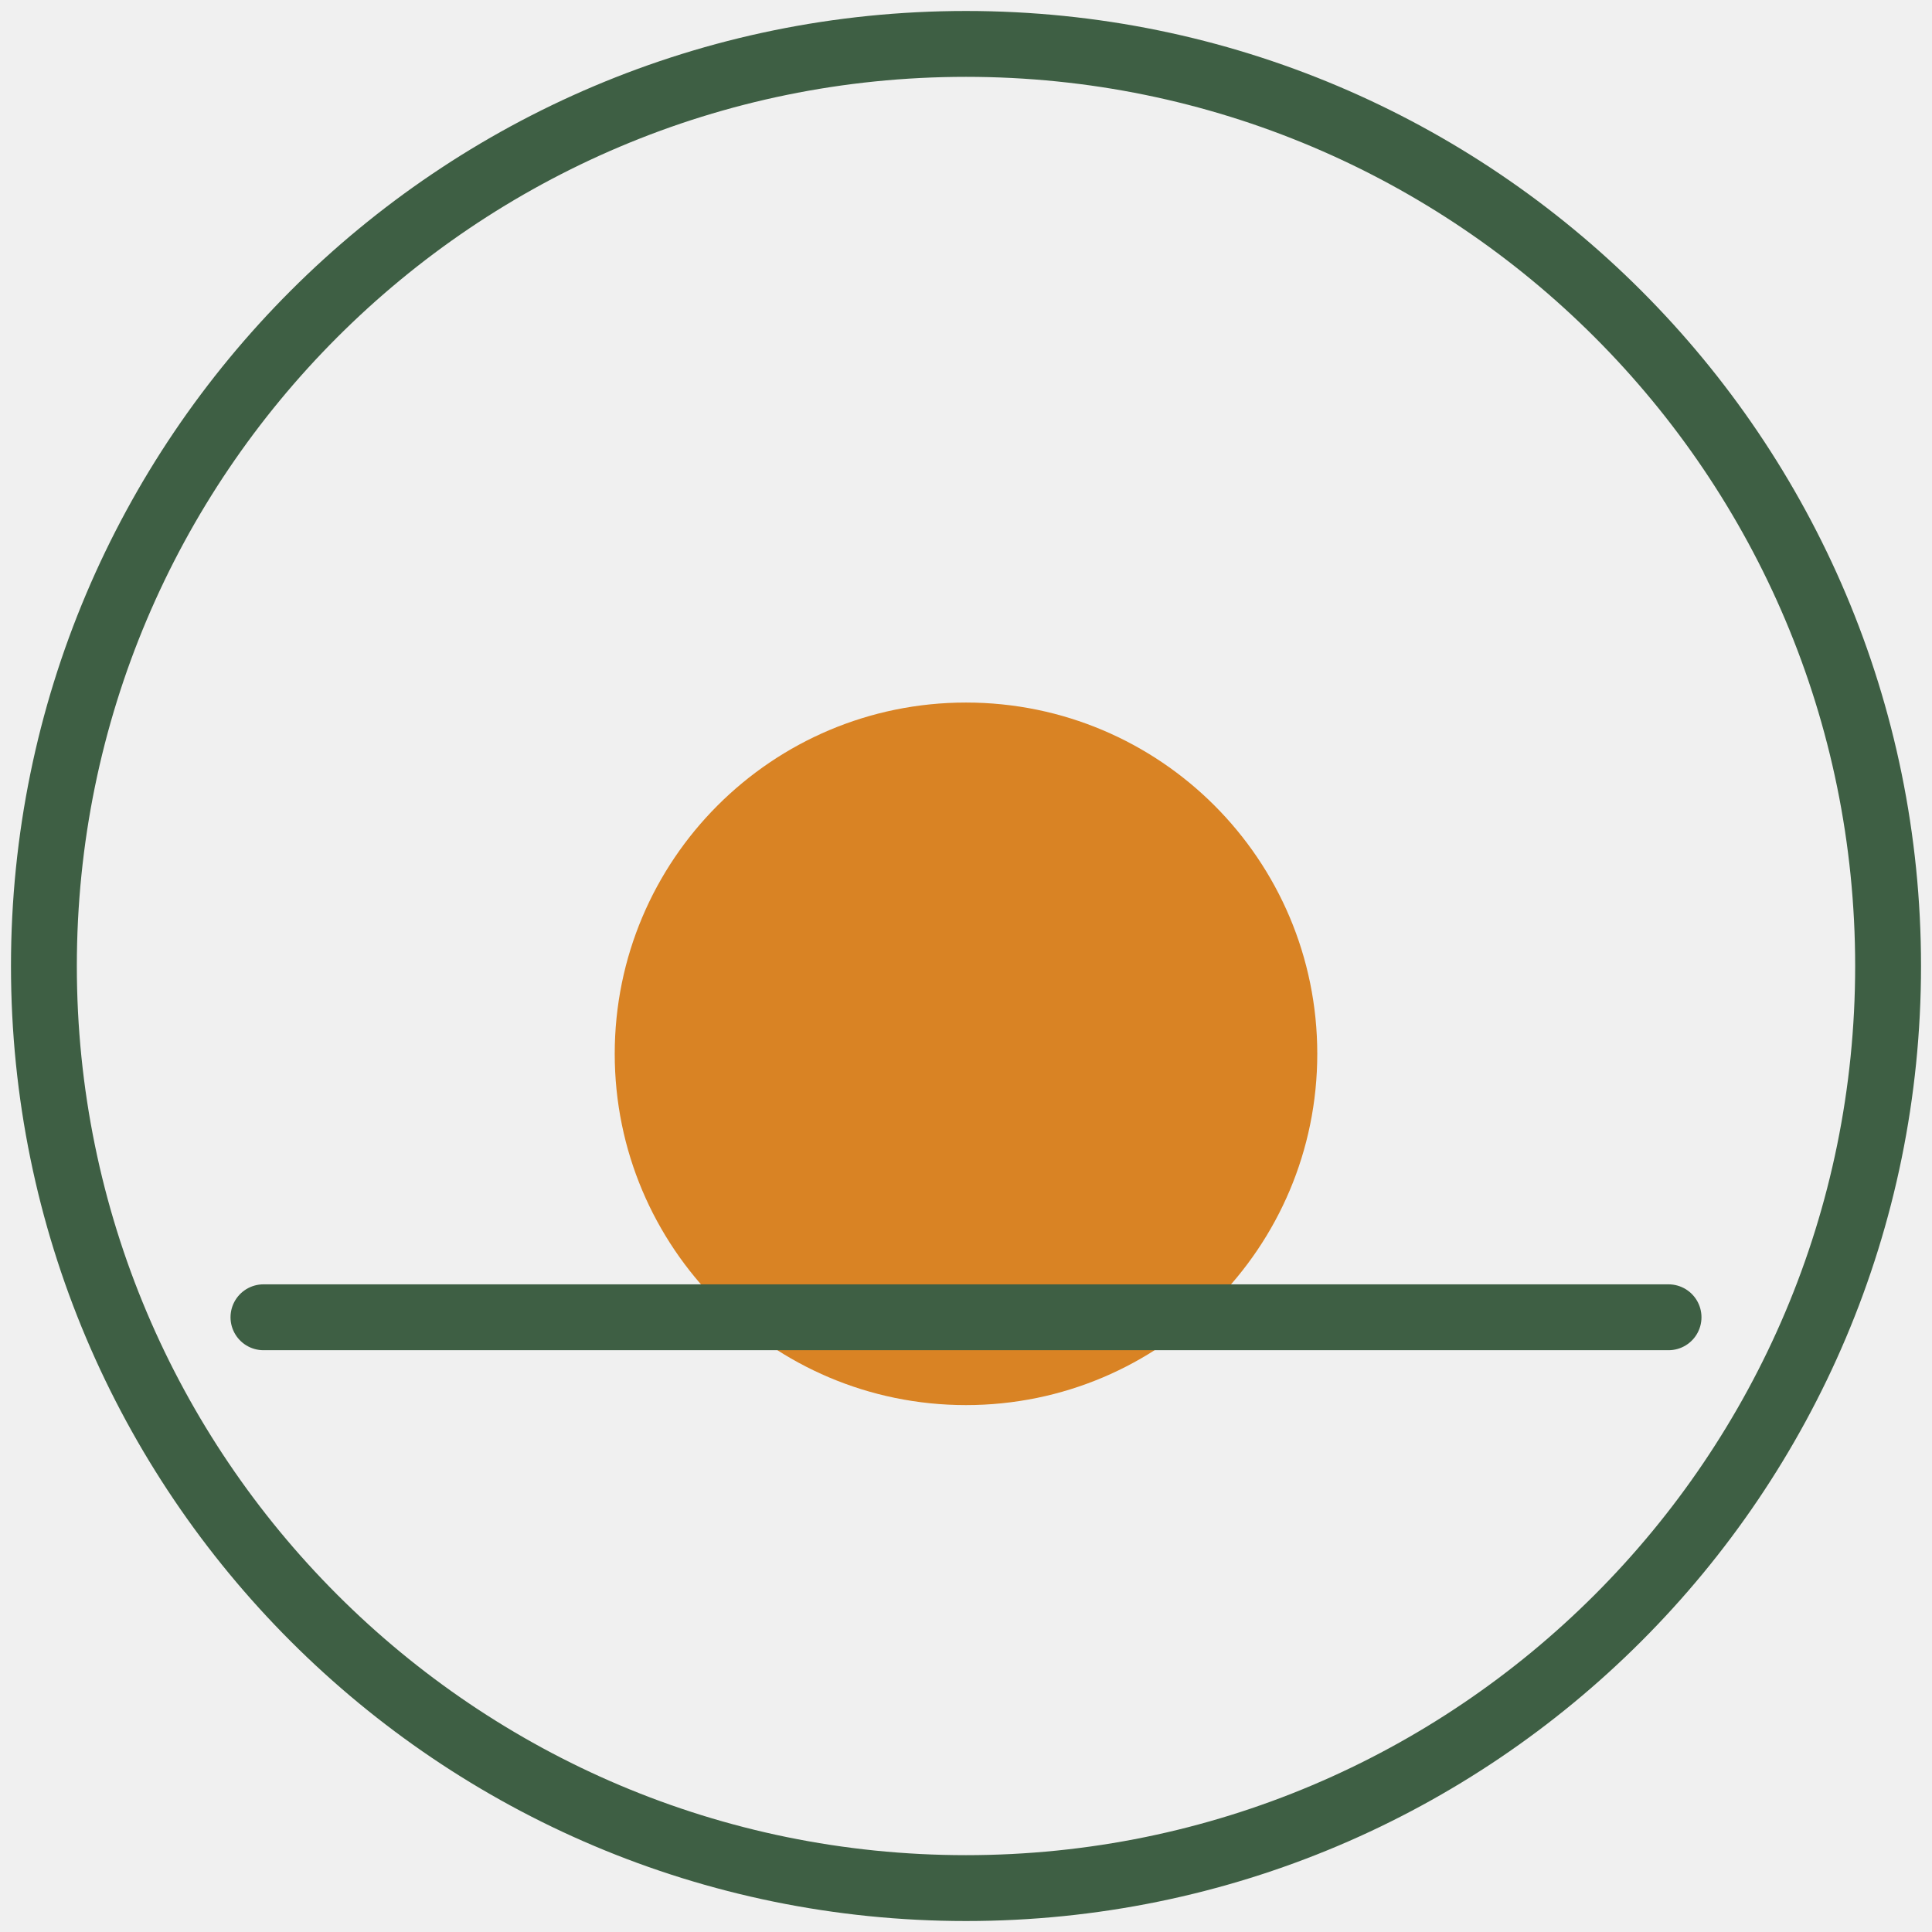
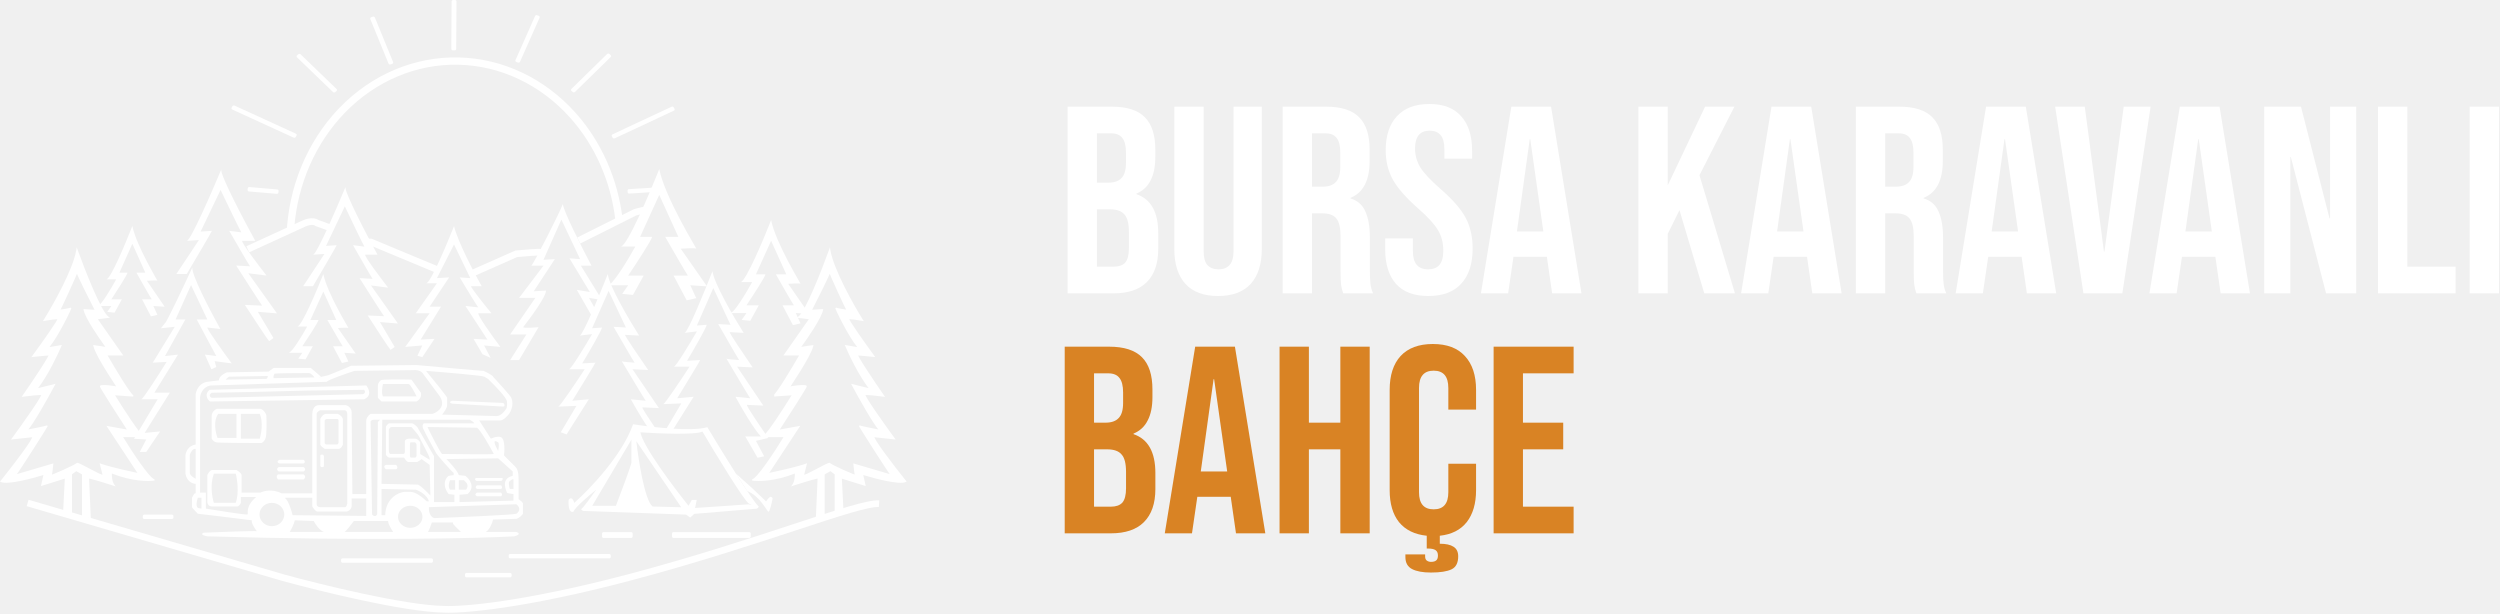
- <svg xmlns="http://www.w3.org/2000/svg" viewBox="0 0 44 44" width="44" height="44" fill="none" role="img" aria-label="Bursa Karavanlı Bahçe">
-   <circle cx="22" cy="22" r="21" stroke="#3E5F44" stroke-width="1.5" />
-   <circle cx="22" cy="24" r="8" fill="#D98324" />
-   <path d="M6 30h32" stroke="#3E5F44" stroke-width="1.5" stroke-linecap="round" />
+ <svg xmlns="http://www.w3.org/2000/svg" width="375" height="92" viewBox="0 0 375 92" fill="none">
+   <path d="M160.136 16H166.776C169.043 16 170.696 16.533 171.736 17.6C172.776 18.64 173.296 20.253 173.296 22.44V23.56C173.296 25 173.056 26.173 172.576 27.08C172.123 27.987 171.416 28.64 170.456 29.04V29.12C172.643 29.867 173.736 31.813 173.736 34.96V37.36C173.736 39.52 173.163 41.173 172.016 42.32C170.896 43.44 169.243 44 167.056 44H160.136V16ZM166.256 27.4C167.136 27.4 167.789 27.173 168.216 26.72C168.669 26.267 168.896 25.507 168.896 24.44V22.88C168.896 21.867 168.709 21.133 168.336 20.68C167.989 20.227 167.429 20 166.656 20H164.536V27.4H166.256ZM167.056 40C167.829 40 168.403 39.8 168.776 39.4C169.149 38.973 169.336 38.253 169.336 37.24V34.8C169.336 33.52 169.109 32.64 168.656 32.16C168.229 31.653 167.509 31.4 166.496 31.4H164.536V40H167.056Z" fill="white" />
+   <path d="M182.708 44.4C180.575 44.4 178.948 43.8 177.828 42.6C176.708 41.373 176.148 39.627 176.148 37.36V16H180.548V37.68C180.548 38.64 180.735 39.333 181.108 39.76C181.508 40.187 182.068 40.4 182.788 40.4C183.508 40.4 184.055 40.187 184.428 39.76C184.828 39.333 185.028 38.64 185.028 37.68V16H189.268V37.36C189.268 39.627 188.708 41.373 187.588 42.6C186.468 43.8 184.841 44.4 182.708 44.4Z" fill="white" />
+   <path d="M192.402 16H198.922C201.188 16 202.842 16.533 203.882 17.6C204.922 18.64 205.442 20.253 205.442 22.44V24.16C205.442 27.067 204.482 28.907 202.562 29.68V29.76C203.628 30.08 204.375 30.733 204.802 31.72C205.255 32.707 205.482 34.027 205.482 35.68V40.6C205.482 41.4 205.508 42.053 205.562 42.56C205.615 43.04 205.748 43.52 205.962 44H201.482C201.322 43.547 201.215 43.12 201.162 42.72C201.108 42.32 201.082 41.6 201.082 40.56V35.44C201.082 34.16 200.868 33.267 200.442 32.76C200.042 32.253 199.335 32 198.322 32H196.802V44H192.402V16ZM198.402 28C199.282 28 199.935 27.773 200.362 27.32C200.815 26.867 201.042 26.107 201.042 25.04V22.88C201.042 21.867 200.855 21.133 200.482 20.68C200.135 20.227 199.575 20 198.802 20H196.802V28H198.402Z" fill="white" />
+   <path d="M214.255 44.4C212.121 44.4 210.508 43.8 209.415 42.6C208.321 41.373 207.775 39.627 207.775 37.36V35.76H211.935V37.68C211.935 39.493 212.695 40.4 214.215 40.4C214.961 40.4 215.521 40.187 215.895 39.76C216.295 39.307 216.495 38.587 216.495 37.6C216.495 36.427 216.228 35.4 215.695 34.52C215.161 33.613 214.175 32.533 212.735 31.28C210.921 29.68 209.655 28.24 208.935 26.96C208.215 25.653 207.855 24.187 207.855 22.56C207.855 20.347 208.415 18.64 209.535 17.44C210.655 16.213 212.281 15.6 214.415 15.6C216.521 15.6 218.108 16.213 219.175 17.44C220.268 18.64 220.815 20.373 220.815 22.64V23.8H216.655V22.36C216.655 21.4 216.468 20.707 216.095 20.28C215.721 19.827 215.175 19.6 214.455 19.6C212.988 19.6 212.255 20.493 212.255 22.28C212.255 23.293 212.521 24.24 213.055 25.12C213.615 26 214.615 27.067 216.055 28.32C217.895 29.92 219.161 31.373 219.855 32.68C220.548 33.987 220.895 35.52 220.895 37.28C220.895 39.573 220.321 41.333 219.175 42.56C218.055 43.787 216.415 44.4 214.255 44.4Z" fill="white" />
+   <path d="M226.7 16H232.66L237.22 44H232.82L232.02 38.44V38.52H227.02L226.22 44H222.14L226.7 16ZM231.5 34.72L229.54 20.88H229.46L227.54 34.72H231.5Z" fill="white" />
+   <path d="M245.761 16H250.161V27.8L255.761 16H260.161L254.921 26.28L260.241 44H255.641L251.921 31.52L250.161 35.08V44H245.761V16Z" fill="white" />
+   <path d="M265.724 16H271.684L276.244 44H271.844L271.044 38.44V38.52H266.044L265.244 44H261.164L265.724 16ZM270.524 34.72L268.564 20.88H268.484L266.564 34.72H270.524Z" fill="white" />
+   <path d="M278.378 16H284.898C287.165 16 288.818 16.533 289.858 17.6C290.898 18.64 291.418 20.253 291.418 22.44V24.16C291.418 27.067 290.458 28.907 288.538 29.68V29.76C289.605 30.08 290.352 30.733 290.778 31.72C291.232 32.707 291.458 34.027 291.458 35.68V40.6C291.458 41.4 291.485 42.053 291.538 42.56C291.592 43.04 291.725 43.52 291.938 44H287.458C287.298 43.547 287.192 43.12 287.138 42.72C287.085 42.32 287.058 41.6 287.058 40.56V35.44C287.058 34.16 286.845 33.267 286.418 32.76C286.018 32.253 285.312 32 284.298 32H282.778V44H278.378V16ZM284.378 28C285.258 28 285.912 27.773 286.338 27.32C286.792 26.867 287.018 26.107 287.018 25.04V22.88C287.018 21.867 286.832 21.133 286.458 20.68C286.112 20.227 285.552 20 284.778 20H282.778V28H284.378Z" fill="white" />
+   <path d="M297.911 16H303.871L308.431 44H304.031L303.231 38.44V38.52H298.231L297.431 44H293.351L297.911 16ZM302.711 34.72L300.751 20.88H300.671L298.751 34.72H302.711Z" fill="white" />
+   <path d="M308.273 16H312.713L315.593 37.72H315.673L318.553 16H322.593L318.353 44H312.513L308.273 16Z" fill="white" />
+   <path d="M326.974 16H332.934L337.494 44H333.094L332.294 38.44V38.52H327.294L326.494 44H322.414L326.974 16ZM331.774 34.72L329.814 20.88H329.734L327.814 34.72H331.774Z" fill="white" />
+   <path d="M339.628 16H345.148L349.428 32.76H349.508V16H353.428V44H348.908L343.628 23.56H343.548V44H339.628V16Z" fill="white" />
+   <path d="M356.699 16H361.099V40H368.339V44H356.699V16Z" fill="white" />
+   <path d="M370.449 16H374.849V44H370.449V16Z" fill="white" />
+   <path d="M159.706 52H166.346C168.613 52 170.266 52.533 171.306 53.6C172.346 54.64 172.866 56.253 172.866 58.44V59.56C172.866 61 172.626 62.173 172.146 63.08C171.693 63.987 170.986 64.64 170.026 65.04V65.12C172.213 65.867 173.306 67.813 173.306 70.96V73.36C173.306 75.52 172.733 77.173 171.586 78.32C170.466 79.44 168.813 80 166.626 80H159.706V52ZM165.826 63.4C166.706 63.4 167.36 63.173 167.786 62.72C168.24 62.267 168.466 61.507 168.466 60.44V58.88C168.466 57.867 168.28 57.133 167.906 56.68C167.56 56.227 167 56 166.226 56H164.106V63.4H165.826ZM166.626 76C167.4 76 167.973 75.8 168.346 75.4C168.72 74.973 168.906 74.253 168.906 73.24V70.8C168.906 69.52 168.68 68.64 168.226 68.16C167.8 67.653 167.08 67.4 166.066 67.4H164.106V76H166.626Z" fill="#D98324" />
+   <path d="M179.278 52H185.238L189.798 80H185.398L184.598 74.44V74.52H179.598L178.798 80H174.718L179.278 52ZM184.078 70.72L182.118 56.88H182.038L180.118 70.72H184.078Z" fill="#D98324" />
+   <path d="M191.933 52H196.333V63.4H201.053V52H205.453V80H201.053V67.4H196.333V80H191.933V52Z" fill="#D98324" />
+   <path d="M217.25 61.44V58.2C217.25 56.467 216.517 55.6 215.05 55.6C213.583 55.6 212.85 56.467 212.85 58.2V73.84C212.85 75.547 213.583 76.4 215.05 76.4C216.517 76.4 217.25 75.547 217.25 73.84V69.56H221.41V73.52C221.41 75.52 220.943 77.12 220.01 78.32C219.077 79.493 217.73 80.173 215.97 80.36V81.56C216.877 81.56 217.557 81.707 218.01 82C218.49 82.293 218.73 82.773 218.73 83.44C218.73 84.427 218.397 85.08 217.73 85.4C217.063 85.72 216.037 85.88 214.65 85.88C213.423 85.88 212.477 85.707 211.81 85.36C211.143 85.013 210.81 84.413 210.81 83.56V83.16H213.77V83.48C213.77 83.747 213.85 83.947 214.01 84.08C214.197 84.213 214.41 84.28 214.65 84.28C215.023 84.28 215.29 84.2 215.45 84.04C215.61 83.907 215.69 83.667 215.69 83.32C215.69 82.947 215.57 82.68 215.33 82.52C215.09 82.36 214.717 82.28 214.21 82.28H214.01V80.36C212.197 80.173 210.81 79.493 209.85 78.32C208.917 77.147 208.45 75.547 208.45 73.52V58.48C208.45 56.293 208.997 54.6 210.09 53.4C211.21 52.2 212.823 51.6 214.93 51.6C217.037 51.6 218.637 52.2 219.73 53.4C220.85 54.6 221.41 56.293 221.41 58.48V61.44H217.25Z" fill="#D98324" />
+   <path d="M224.042 52H236.042V56H228.442V63.4H234.482V67.4H228.442V76H236.042V80H224.042V52Z" fill="#D98324" />
+   <path d="M71.062 40.892L77.441 38.069C78.586 37.961 80.925 37.766 81.121 37.852M86.807 36.081L95.271 31.841C95.803 31.692 96.866 31.417 96.866 31.506M49.412 34.134L47.575 33.46C46.987 33.011 45.942 33.348 45.493 33.572L37.166 37.393M65.594 40.455L55.618 36.3H54.879M4.145 75.444L42.397 86.629C48.019 88.179 60.728 91.302 66.595 91.391C69.283 91.538 78.596 90.793 94.336 86.629C114.012 81.424 128.677 75.333 131.855 75.555" stroke="white" />
+   <path d="M59.2 52.043L56.994 48.309L59.69 48.528L55.646 42.817L58.22 43.147C56.994 41.572 54.593 38.38 54.789 38.204H56.627C54.929 35.091 51.683 28.866 51.821 28.055C50.407 31.455 47.538 38.051 46.975 38.203L48.662 38.094L45.476 42.927H46.946C48.131 40.913 50.5 36.864 50.5 36.776L48.907 36.886L51.725 30.956C52.665 32.932 54.568 36.908 54.666 36.996L52.951 36.776C53.89 38.424 55.793 41.741 55.892 41.829L53.931 41.719C55.115 43.586 57.509 47.342 57.607 47.43L55.156 47.32C56.218 48.968 58.391 52.307 58.587 52.482L59.2 52.043Z" fill="white" />
+   <path d="M41.019 50.707L38.678 46.773L41.54 47.005L37.247 40.987L39.979 41.334C38.678 39.676 36.128 36.312 36.337 36.127H38.288C36.486 32.847 33.04 26.288 33.186 25.434C31.685 29.016 28.64 35.966 28.042 36.125L29.833 36.012L26.451 41.103H28.012C29.269 38.982 31.784 34.716 31.784 34.623L30.093 34.739L33.084 28.49C34.082 30.573 36.102 34.762 36.206 34.855L34.385 34.623C35.383 36.359 37.403 39.853 37.507 39.946L35.426 39.83C36.683 41.797 39.224 45.755 39.328 45.847L36.727 45.732C37.854 47.467 40.161 50.985 40.369 51.17L41.019 50.707Z" fill="white" />
+   <path d="M63.345 53.574L65.175 50.829L63.101 50.939L66.151 45.999H64.443L67.371 41.608L65.541 41.717L68.103 36.667L70.543 41.717L68.957 41.608C69.848 43.102 71.651 46.085 71.761 46.109L69.811 45.889L73.105 50.939L71.031 50.829L72.373 53.135L73.593 53.684L72.617 51.817L75.056 52.037C73.877 50.463 71.568 47.251 71.763 46.987H73.715C72.657 45.706 70.567 43.101 70.665 42.925H72.251C71.112 40.912 68.689 36.294 68.103 33.923C67.005 36.704 64.638 42.31 63.955 42.486H65.541L62.369 46.987H64.443L60.783 52.037L63.345 51.817L62.613 53.354L63.345 53.574Z" fill="white" />
+   <path d="M89.329 46.438L88.354 44.681L90.305 45.011L87.134 39.851H88.72C87.269 37.106 84.574 31.778 84.423 30.62C83.882 32.051 79.909 39.851 79.692 39.851H81.522L77.862 44.681H80.302L76.52 50.171H78.96L76.52 54.013H77.862L80.79 49.073C80.058 49.146 78.57 49.248 78.472 49.073C79.651 47.572 81.986 44.374 81.888 43.584L80.058 43.694L83.23 38.863L81.522 38.973L84.206 32.935L87.012 38.863L85.426 38.753L88.476 43.803L86.524 43.474L88.72 47.316L89.329 46.438Z" fill="white" />
+   <path d="M100.72 64.808L104.041 59.518L101.581 59.738C102.729 57.865 105.025 54.096 105.025 54.008L103.057 54.118C104 52.539 105.911 49.247 106.01 48.718L104.533 48.828L106.994 43.208L109.577 48.718L107.732 48.608C108.719 50.334 110.731 53.832 110.874 54.008C110.278 53.971 109.06 53.876 108.962 53.788C110.069 55.661 112.332 59.474 112.529 59.738L110.315 59.518C111.135 61.024 113.046 64.323 114.128 65.469H111.791L113.636 68.665L114.62 68.444L113.39 66.13L115.235 65.689C114.128 64.11 111.939 60.907 112.037 60.73L114.497 60.84L110.561 55L112.898 55.11C111.709 53.383 109.355 49.908 109.454 49.82L111.545 49.931C110.069 47.58 107.067 42.437 106.871 40.673C105.681 43.722 103.18 49.842 102.688 49.931L104.533 49.71C103.508 51.473 101.384 55 101.089 55H103.426C102.237 56.836 99.785 60.532 99.49 60.62L102.196 60.51L99.859 64.477L100.72 64.808Z" fill="white" />
+   <path d="M84.116 64.836L84.982 65.166L88.321 59.894L85.848 60.113C87.002 58.246 89.311 54.489 89.311 54.401L87.332 54.511C88.28 52.937 90.201 49.656 90.3 49.129L88.816 49.239L91.29 43.637L93.887 49.129L92.032 49.019C93.025 50.74 95.047 54.226 95.191 54.401C94.591 54.365 93.367 54.27 93.268 54.182C94.382 56.049 96.657 59.85 96.855 60.113L94.629 59.894C95.201 60.935 96.302 62.839 97.286 64.287L98.202 64.067C97.235 62.653 96.295 61.218 96.36 61.102L98.834 61.212L94.876 55.39L97.226 55.5C96.031 53.779 93.664 50.316 93.763 50.228L95.866 50.337C94.382 47.994 91.364 42.868 91.166 41.111C89.97 44.15 87.456 50.25 86.961 50.337L88.816 50.118C87.785 51.875 85.65 55.39 85.353 55.39H87.703C86.507 57.221 84.042 60.904 83.745 60.992L86.466 60.882L84.116 64.836Z" fill="white" />
+   <path d="M52.258 54.232L51.652 52.92L53.348 53.029L50.682 49.202C51.167 49.166 52.161 49.115 52.258 49.202C52.379 49.311 49.106 44.063 48.501 41.111C47.49 43.662 45.301 48.809 44.622 48.983H46.077C45.349 50.295 43.774 52.92 43.289 52.92H45.349L44.743 53.794L45.834 53.904L46.925 51.936H45.349C46.157 50.733 47.773 48.262 47.773 47.999H46.561L48.501 43.735L50.44 47.999H49.106C49.793 49.202 51.215 51.673 51.409 51.936H49.955L51.288 54.45L52.258 54.232Z" fill="white" />
+   <path d="M23.61 47.23L23.004 45.897L24.701 46.008L22.035 42.118C22.52 42.081 23.513 42.029 23.61 42.118C23.732 42.229 20.459 36.895 19.853 33.894C18.843 36.487 16.654 41.718 15.975 41.896H17.429C16.702 43.23 15.127 45.897 14.642 45.897H16.702L16.096 46.786L17.187 46.897L18.278 44.897H16.702C17.51 43.674 19.126 41.163 19.126 40.896H17.914L19.853 36.562L21.792 40.896H20.459C21.146 42.118 22.568 44.63 22.762 44.897H21.308L22.641 47.453L23.61 47.23Z" fill="white" />
+   <path d="M21.94 67.79L24.016 64.716L21.696 64.936L25.481 58.898H23.161L26.702 53.19L24.748 53.41L27.801 47.921H26.336L28.656 42.762L31.098 47.921H29.51L32.441 53.41L30.731 53.19L31.708 55.386L32.441 55.056L32.196 54.178L34.761 54.508C33.539 52.861 31.098 49.48 31.098 49.129L33.051 49.348C31.519 46.593 28.622 41.037 28.861 40.1C27.546 42.944 24.942 48.47 24.748 48.47L24.138 49.238L26.214 49.019L22.917 54.398L24.993 54.288C23.853 56.117 21.501 59.798 21.208 59.886H23.65L20.109 65.814L21.94 65.924L20.963 67.79H21.94Z" fill="white" />
+   <path d="M120.078 48.507L119.366 46.958L121.358 47.087L118.228 42.57C118.797 42.527 119.964 42.467 120.078 42.57C120.22 42.699 116.379 36.504 115.667 33.02C114.482 36.031 111.911 42.105 111.114 42.312H112.822C111.968 43.861 110.119 46.958 109.549 46.958H111.968L111.257 47.99L112.537 48.12L113.818 45.796H111.968C112.917 44.377 114.814 41.46 114.814 41.15H113.391L115.667 36.117L117.944 41.15H116.379C117.185 42.57 118.854 45.487 119.082 45.796H117.375L118.94 48.765L120.078 48.507Z" fill="white" />
+   <path d="M104.438 44.724L103.542 42.789L106.051 42.95L102.109 37.304C102.826 37.25 104.295 37.175 104.438 37.304C104.617 37.465 99.78 29.722 98.884 25.366C97.391 29.13 94.154 36.723 93.151 36.981H95.301C94.226 38.917 91.897 42.789 91.18 42.789H94.226L93.33 44.079L94.943 44.241L96.555 41.337H94.226C95.42 39.562 97.809 35.916 97.809 35.529H96.017L98.884 29.238L101.751 35.529H99.78C100.795 37.304 102.897 40.95 103.184 41.337H101.034L103.005 45.047L104.438 44.724Z" fill="white" />
+   <path d="M45.531 71.157C45.713 71.266 45.968 71.572 45.531 71.922H41.704C41.558 71.776 41.354 71.419 41.704 71.157H45.531Z" fill="white" />
+   <path d="M45.531 70.063C45.713 70.173 45.968 70.457 45.531 70.719H41.813C41.631 70.61 41.376 70.326 41.813 70.063H45.531Z" fill="white" />
+   <path d="M45.531 68.97C45.677 69.079 45.881 69.342 45.531 69.517H41.923C41.704 69.444 41.398 69.232 41.923 68.97H45.531Z" fill="white" />
+   <path fill-rule="evenodd" clip-rule="evenodd" d="M39.08 61.316C39.605 61.491 39.882 62.045 39.955 62.3C39.991 63.211 40.02 65.165 39.845 65.69C39.67 66.215 39.335 66.419 39.189 66.455C37.075 66.455 32.76 66.433 32.41 66.346C32.06 66.258 31.827 65.945 31.754 65.799V62.3C31.754 62.191 31.863 61.644 32.519 61.316H39.08ZM36.128 65.799H38.971C39.189 65.07 39.495 63.306 38.971 62.081H36.128V65.799ZM32.738 62.081C31.951 63.131 32.337 64.924 32.629 65.69H35.472V62.081H32.738Z" fill="white" />
+   <path fill-rule="evenodd" clip-rule="evenodd" d="M54.934 57.817C55.335 58.291 55.831 59.37 54.606 59.895C46.952 60.004 31.623 60.223 31.535 60.223C31.426 60.222 30.442 59.348 31.426 58.473L54.934 57.817ZM46.078 58.583L37.658 58.801L31.754 58.911C31.229 59.282 31.535 59.576 31.754 59.676C39.225 59.494 54.209 59.129 54.388 59.129C54.606 59.129 54.934 58.801 54.606 58.473L46.078 58.583Z" fill="white" />
+   <path fill-rule="evenodd" clip-rule="evenodd" d="M57.121 57.052C57.121 56.877 60.183 56.906 61.713 56.942L63.135 58.911C63.31 59.61 62.77 60.077 62.479 60.223H57.23L56.684 59.676V57.817C56.684 57.467 56.975 57.161 57.121 57.052ZM57.449 57.599C57.34 58.036 57.187 59.02 57.449 59.457H62.479C62.187 58.838 61.538 57.599 61.276 57.599H57.449Z" fill="white" />
+   <path d="M48.593 68.423V69.735C48.593 69.845 48.571 70.063 48.483 70.063H48.155C48.119 70.027 48.046 69.932 48.046 69.845V68.423C48.046 68.35 48.068 68.205 48.155 68.204H48.483L48.593 68.423Z" fill="white" />
+   <path fill-rule="evenodd" clip-rule="evenodd" d="M50.67 62.081C50.925 62.191 51.435 62.519 51.435 62.956V66.674C51.362 66.892 51.129 67.33 50.779 67.33H48.702C48.483 67.184 48.046 66.849 48.046 66.674V62.847C48.155 62.592 48.483 62.081 48.92 62.081H50.67ZM49.03 62.847C48.855 62.847 48.738 62.993 48.702 63.066V66.455C48.702 66.543 48.848 66.637 48.92 66.674H50.561C50.648 66.674 50.743 66.528 50.779 66.455V63.066C50.779 62.891 50.633 62.847 50.561 62.847H49.03Z" fill="white" />
+   <path d="M59.417 69.735C59.563 69.881 59.767 70.216 59.417 70.391H57.886C57.704 70.246 57.449 69.91 57.886 69.735H59.417Z" fill="white" />
+   <path d="M75.162 73.89C75.272 74 75.425 74.262 75.162 74.437H71.554C71.372 74.364 71.117 74.153 71.554 73.89H75.162Z" fill="white" />
+   <path d="M75.162 72.797C75.272 72.906 75.425 73.169 75.162 73.344H71.554C71.408 73.271 71.204 73.059 71.554 72.797H75.162Z" fill="white" />
+   <path d="M75.381 71.703C75.417 71.813 75.425 72.053 75.162 72.141H71.445C71.299 72.031 71.095 71.791 71.445 71.703H75.381Z" fill="white" />
+   <path d="M75.49 60.441C75.636 60.587 75.84 60.901 75.49 60.988L67.836 60.551C67.581 60.478 67.224 60.288 67.836 60.113L75.49 60.441Z" fill="white" />
+   <path fill-rule="evenodd" clip-rule="evenodd" d="M62.479 54.756C65.65 55.047 72.1 55.63 72.538 55.63C73.012 55.849 73.959 56.33 73.96 56.505C74.871 57.489 76.693 59.501 76.693 59.676C76.875 60.04 77.065 61.032 76.365 62.081C76.11 62.41 75.49 63.066 75.053 63.066H71.882L73.632 65.799C74.105 65.58 75.118 65.274 75.381 65.799C75.527 65.981 75.775 66.739 75.6 68.314L77.349 70.063C77.495 70.173 77.786 70.676 77.786 71.813V74.874C78.005 75.02 78.442 75.355 78.442 75.53V77.061C78.333 77.243 77.983 77.651 77.458 77.826L73.96 77.936C73.85 78.41 73.478 79.445 72.866 79.795H77.458C77.786 79.904 78.18 80.188 77.13 80.451C71.846 80.742 55.24 81.15 31.098 80.451C30.661 80.378 29.939 80.166 30.551 79.904C33.139 79.795 38.357 79.598 38.533 79.685C38.242 79.321 37.68 78.483 37.768 78.045C35.144 77.717 29.852 77.061 29.677 77.061C29.385 76.769 28.802 76.165 28.802 76.077V74.656C28.911 74.437 29.152 74 29.239 74H29.349V72.578C29.02 72.578 28.277 72.359 27.927 71.485L27.818 71.047V68.314C27.854 67.84 28.212 66.849 29.349 66.674V59.129C29.421 58.583 29.873 57.445 31.098 57.27L32.847 57.052C32.811 56.833 33.001 56.286 34.05 55.849L40.283 55.74L41.048 55.193H46.624L48.155 56.505C47.754 56.614 47.412 56.724 49.248 56.286C50.16 55.922 52.113 55.127 52.638 54.865L62.479 54.756ZM44.219 78.045C44.131 78.57 43.672 79.43 43.453 79.795H48.593C47.893 79.532 47.28 78.592 47.062 78.154L44.219 78.045ZM53.075 78.154C52.675 78.701 51.829 79.795 51.654 79.795H58.98C58.725 79.43 58.214 78.592 58.214 78.154H53.075ZM64.775 78.373C64.629 78.811 64.316 79.685 64.228 79.685V79.795H69.148C68.711 79.394 67.858 78.57 67.946 78.483V78.373H64.775ZM61.535 75.864C60.522 75.864 59.7 76.606 59.7 77.52C59.7 78.435 60.522 79.176 61.535 79.176C62.548 79.176 63.37 78.435 63.37 77.52C63.369 76.606 62.548 75.864 61.535 75.864ZM40.784 75.427C39.757 75.427 38.925 76.21 38.925 77.176C38.925 78.143 39.757 78.926 40.784 78.926C41.811 78.926 42.643 78.143 42.643 77.176C42.643 76.21 41.811 75.427 40.784 75.427ZM64.338 76.077C64.301 76.514 64.403 77.455 65.103 77.717C69.039 77.571 77.021 77.236 77.458 77.061C77.786 76.842 78.246 76.252 77.458 75.64L64.338 76.077ZM56.137 62.956C55.953 62.956 55.586 63.021 55.59 63.284L55.809 77.17C55.955 77.353 56.312 77.608 56.574 77.17L56.684 63.284L57.012 62.956H56.137ZM42.797 74.765C43.235 75.027 43.709 76.551 43.891 77.28L54.934 77.389V74.765H52.747V75.968C52.66 76.493 52.201 76.697 51.982 76.733H47.608C47.346 76.733 46.989 76.223 46.843 75.968V74.656H42.797V74.765ZM57.23 77.28H57.777C57.865 74.743 59.709 73.89 60.62 73.781H61.604C62.391 73.781 63.536 74.728 64.01 75.202H64.338C64.075 74.24 62.916 73.635 62.369 73.453L57.23 73.344V77.28ZM63.463 56.068C63.353 55.849 62.894 55.434 61.932 55.521L53.185 55.63C51.836 56.068 49.117 57.008 49.03 57.27L31.863 57.817C31.353 57.781 30.267 58.08 30.005 59.567V73.89H30.879V76.296C32.884 76.624 36.936 77.258 37.112 77.17C37.33 77.061 36.674 76.077 38.424 74.546H36.128V75.421C36.055 75.603 35.843 75.968 35.581 75.968H31.754C31.535 75.968 31.098 75.815 31.098 75.202V71.266C31.207 71.011 31.514 70.501 31.863 70.501H35.472C35.727 70.646 36.237 71.004 36.237 71.266V73.89H39.08C39.554 73.635 40.851 73.3 42.251 74H46.843V62.081C46.843 61.644 47.04 60.769 47.827 60.769H51.873C52.164 60.842 52.747 61.163 52.747 61.863C52.747 62.562 52.82 70.318 52.857 74.109H54.934V63.066C54.934 62.883 55.066 62.431 55.59 62.081H64.884C65.65 61.826 66.94 60.944 65.978 59.457L63.463 56.068ZM29.677 74.656C29.531 75.056 29.327 75.924 29.677 76.186L30.223 76.296V74.656H29.677ZM48.046 61.535C47.864 61.608 47.499 61.819 47.499 62.081V75.64C47.499 75.785 47.608 76.077 48.046 76.077H51.763C51.836 76.077 52.004 75.968 52.091 75.53V62.081C52.091 61.899 52.004 61.535 51.654 61.535H48.046ZM32.082 71.047C31.47 72.709 31.827 74.656 32.082 75.421H35.362C35.887 73.934 35.581 71.886 35.362 71.047H32.082ZM57.23 72.578L62.588 72.688C62.85 72.6 64.01 73.744 64.556 74.328L64.447 69.735L63.244 68.861C63.157 68.948 62.77 69.189 62.588 69.298H61.276C61.014 69.298 60.729 68.861 60.62 68.642H58.433C58.171 68.642 57.959 68.35 57.886 68.204V64.05C57.886 63.875 58.178 63.612 58.324 63.503H61.823C61.998 63.503 62.406 63.867 62.588 64.05L65.103 68.423V75.312H68.164V74.218L67.29 74.109C66.24 72.709 66.852 71.703 67.29 71.375L68.055 71.266V70.938C67.618 70.61 65.54 68.204 65.431 67.986C65.321 67.767 63.681 64.815 63.463 64.268C63.288 63.831 63.463 63.576 63.572 63.503H71.117C71.204 63.415 70.716 63.102 70.461 62.956H57.34L57.23 72.578ZM66.962 68.861C67.508 69.407 68.645 70.654 68.82 71.266L69.805 71.375C70.424 71.849 71.357 73.059 70.133 74.109L68.93 74.218V75.312L77.021 75.093V74.109C76.693 74.073 76.037 73.978 76.037 73.89C76.037 73.78 74.944 71.813 76.912 71.375V70.719L74.725 68.751L66.962 68.861ZM67.508 72.031C67.363 72.323 67.159 73.016 67.508 73.453H68.274V72.031H67.508ZM68.82 73.453H69.914C70.096 73.234 70.329 72.688 69.805 72.25L69.586 72.031H68.82V73.453ZM77.021 71.922C76.912 71.813 76.802 71.922 76.474 72.141C76.212 72.316 76.365 73.016 76.474 73.344H77.021V71.922ZM29.349 67.33C28.911 67.242 28.583 67.876 28.474 68.204V70.938C28.474 71.288 29.057 71.667 29.349 71.813V67.33ZM58.761 64.05C58.499 64.05 58.36 64.341 58.324 64.487V67.549C58.324 67.898 58.47 68.059 58.542 68.095H60.511C60.685 68.095 60.729 67.876 60.729 67.767V66.236C60.729 65.887 61.167 65.799 61.385 65.799H62.26C62.61 65.799 62.916 66.163 63.025 66.346V68.095L64.447 68.97V68.751C64.447 68.423 63.025 65.908 62.916 65.58C62.828 65.318 62.078 64.451 61.713 64.05H58.761ZM61.604 66.346C61.517 66.346 61.495 66.564 61.495 66.674V68.423C61.495 68.511 61.568 68.605 61.604 68.642H62.26C62.347 68.642 62.442 68.496 62.479 68.423V66.674C62.479 66.586 62.333 66.419 62.26 66.346H61.604ZM64.119 64.05C64.702 65.252 65.956 67.745 66.306 68.095C68.857 68.132 73.981 68.183 74.069 68.095C73.449 66.929 72.079 64.509 71.554 64.159L64.119 64.05ZM74.725 66.346C74.506 66.236 74.178 66.018 74.178 66.346C74.178 66.608 74.543 67.33 74.725 67.658C74.798 67.257 74.9 66.433 74.725 66.346ZM63.9 55.63C64.957 56.906 67.071 59.501 67.071 59.676V60.769C67.071 61.207 66.561 61.899 66.306 62.191L74.506 62.41C75.118 62.41 75.709 61.681 75.928 61.316C76.103 61.054 76.073 60.478 76.037 60.223C76.037 59.698 74.287 57.89 73.413 57.052C73.325 56.877 72.866 56.614 72.647 56.505C72.384 56.33 66.706 55.849 63.9 55.63ZM40.173 56.396C38.278 56.432 34.466 56.505 34.378 56.505C34.291 56.505 33.977 56.797 33.831 56.942L39.955 56.833C40.13 56.746 40.173 56.505 40.173 56.396ZM46.296 55.958C44.6 55.958 41.196 55.98 41.157 56.068C41.084 56.214 40.961 56.549 41.048 56.724L47.171 56.614C47.025 56.396 46.646 55.958 46.296 55.958Z" fill="white" />
+   <path d="M51.162 83.972C51.162 83.852 51.26 83.754 51.38 83.754H64.72C64.841 83.754 64.939 83.852 64.939 83.972V84.191C64.939 84.312 64.841 84.41 64.72 84.41H51.38C51.26 84.41 51.162 84.312 51.162 84.191V83.972Z" fill="white" />
+   <path d="M69.749 86.159C69.749 86.038 69.847 85.941 69.968 85.941H76.529C76.649 85.941 76.747 86.038 76.747 86.159V86.378C76.747 86.499 76.649 86.597 76.529 86.597H69.968C69.847 86.597 69.749 86.499 69.749 86.378V86.159Z" fill="white" />
+   <path d="M90.305 80.036C90.305 79.915 90.403 79.817 90.524 79.817H94.679C94.8 79.817 94.898 79.915 94.898 80.036V80.474C94.898 80.594 94.8 80.692 94.679 80.692H90.524C90.403 80.692 90.305 80.594 90.305 80.474V80.036Z" fill="white" />
+   <path d="M21.421 77.412C21.421 77.291 21.519 77.193 21.64 77.193H25.794C25.915 77.193 26.013 77.291 26.013 77.412V77.631C26.013 77.751 25.915 77.849 25.794 77.849H21.64C21.519 77.849 21.421 77.751 21.421 77.631V77.412Z" fill="white" />
+   <path d="M37.16 28.257C37.173 28.137 37.281 28.048 37.401 28.058L41.593 28.416C41.713 28.426 41.8 28.532 41.788 28.652L41.764 28.876C41.752 28.996 41.644 29.085 41.524 29.075L37.332 28.718C37.212 28.707 37.124 28.602 37.137 28.482L37.16 28.257Z" fill="white" />
+   <path d="M34.865 15.935C34.924 15.83 35.061 15.785 35.171 15.835L44.386 20.057C44.496 20.107 44.537 20.233 44.478 20.339L44.36 20.548C44.301 20.653 44.164 20.698 44.054 20.648L34.839 16.426C34.729 16.376 34.688 16.25 34.747 16.145L34.865 15.935Z" fill="white" />
+   <path d="M44.761 8.135C44.853 8.057 44.998 8.062 45.085 8.146L50.486 13.353C50.573 13.437 50.569 13.568 50.477 13.646L50.275 13.817C50.183 13.895 50.038 13.89 49.95 13.806L44.549 8.598C44.462 8.514 44.467 8.383 44.559 8.305L44.761 8.135Z" fill="white" />
+   <path d="M55.943 2.497C56.058 2.459 56.188 2.518 56.233 2.63L58.965 9.307C59.011 9.419 58.955 9.54 58.841 9.578L58.567 9.67C58.453 9.708 58.323 9.648 58.277 9.536L55.545 2.859C55.499 2.748 55.555 2.626 55.669 2.588L55.943 2.497Z" fill="white" />
+   <path d="M68.258 0.002C68.379 0.002 68.476 0.101 68.475 0.221L68.429 7.333C68.428 7.454 68.33 7.551 68.209 7.551L67.913 7.549C67.792 7.548 67.695 7.45 67.695 7.329L67.741 0.218C67.742 0.097 67.841 -0.001 67.961 3.09006e-06L68.258 0.002Z" fill="white" />
+   <path d="M80.823 2.379C80.937 2.42 80.989 2.543 80.94 2.653L78.005 9.26C77.956 9.371 77.824 9.427 77.71 9.386L77.441 9.288C77.327 9.247 77.275 9.124 77.324 9.014L80.259 2.407C80.308 2.296 80.44 2.24 80.553 2.281L80.823 2.379Z" fill="white" />
+   <path d="M91.595 8.257C91.688 8.334 91.693 8.465 91.606 8.549L86.248 13.793C86.162 13.877 86.017 13.883 85.924 13.806L85.721 13.637C85.628 13.559 85.623 13.428 85.709 13.344L91.067 8.1C91.153 8.016 91.298 8.01 91.391 8.087L91.595 8.257Z" fill="white" />
+   <path d="M101.175 16.311C101.235 16.416 101.195 16.543 101.086 16.594L92.204 20.749C92.095 20.8 91.958 20.756 91.897 20.652L91.778 20.443C91.717 20.338 91.757 20.212 91.867 20.161L100.748 16.006C100.857 15.955 100.995 15.998 101.055 16.103L101.175 16.311Z" fill="white" />
+   <path d="M99.703 28.482C99.712 28.603 99.622 28.707 99.502 28.714L94.384 29.036C94.264 29.044 94.159 28.952 94.149 28.832L94.132 28.607C94.123 28.487 94.213 28.383 94.333 28.375L99.451 28.053C99.571 28.046 99.676 28.137 99.686 28.258L99.703 28.482Z" fill="white" />
+   <path fill-rule="evenodd" clip-rule="evenodd" d="M104.139 77.08L103.527 77.631L102.915 77.19L87.491 76.639C87.328 76.565 87.05 76.396 87.246 76.308C87.442 76.22 88.797 74.361 89.45 73.443C88.389 74.288 86.218 76.132 86.022 76.749C85.736 76.896 85.189 76.749 85.287 74.986C85.451 74.729 85.85 74.457 86.144 75.427C88.429 73.406 93.391 68.219 94.958 63.635C97.733 64.076 103.846 64.781 106.098 64.076C107.184 65.886 108.858 68.63 110.382 71.034C111.952 73.508 113.363 75.62 113.81 75.978C113.769 76.088 113.639 76.308 113.443 76.308L104.139 77.08ZM88.837 75.867L94.713 65.949V69.365C94.713 69.718 93.163 73.847 92.388 75.867H88.837ZM97.896 75.978C96.721 75.096 95.774 69.072 95.448 66.17L102.181 76.088L97.896 75.978ZM96.06 64.847C96.452 66.963 101.038 73.076 103.282 75.867L103.772 74.986H104.507L104.262 76.198L112.341 75.647C112.627 75.757 113.027 75.889 112.341 75.537C111.656 75.184 107.404 68.19 105.363 64.737C104.286 65.266 98.712 65.031 96.06 64.847Z" fill="white" />
+   <path d="M115.524 74.545C115.328 74.633 115.034 75.022 114.912 75.206L112.702 73.112L110.382 71.034L112.096 73.663C114.055 74.435 115.034 76.749 115.279 76.749C115.475 76.749 115.769 75.427 115.891 74.765C115.85 74.655 115.72 74.457 115.524 74.545Z" fill="white" />
+   <path d="M100.802 80.036C100.802 79.915 100.9 79.817 101.021 79.817H112.392C112.513 79.817 112.611 79.915 112.611 80.036V80.474C112.611 80.594 112.513 80.692 112.392 80.692H101.021C100.9 80.692 100.802 80.594 100.802 80.474V80.036Z" fill="white" />
+   <path d="M76.31 83.316C76.31 83.196 76.408 83.098 76.529 83.098H91.399C91.52 83.098 91.618 83.196 91.618 83.316V83.535C91.618 83.656 91.52 83.754 91.399 83.754H76.529C76.408 83.754 76.31 83.656 76.31 83.535V83.316Z" fill="white" />
+   <path d="M50.944 16.152C55.772 11.17 62.185 8.464 68.807 8.616C75.43 8.768 81.734 11.765 86.369 16.965C90.247 21.316 92.697 26.919 93.394 32.897H92.293C91.602 27.181 89.247 21.837 85.552 17.692C81.108 12.706 75.084 9.854 68.782 9.709C62.48 9.565 56.356 12.138 51.729 16.913C47.341 21.441 44.635 27.607 44.136 34.211C43.726 34.519 43.342 34.835 42.985 35.16C43.281 28.043 46.051 21.324 50.719 16.387L50.944 16.152Z" fill="white" />
+   <path fill-rule="evenodd" clip-rule="evenodd" d="M124.559 37.516C124.8 38.955 125.66 40.994 126.643 42.966C127.625 44.935 128.724 46.825 129.436 47.964L129.567 48.173L129.324 48.129C129.02 48.074 128.55 47.997 128.134 47.945C127.926 47.919 127.732 47.9 127.58 47.892C127.504 47.888 127.44 47.887 127.39 47.89C127.39 47.89 127.389 47.89 127.388 47.89C127.395 47.905 127.403 47.924 127.414 47.944C127.467 48.052 127.557 48.208 127.678 48.401C127.917 48.787 128.27 49.314 128.672 49.897C129.475 51.062 130.472 52.447 131.144 53.366L131.29 53.566L131.044 53.54C130.698 53.503 130.16 53.448 129.673 53.402C129.279 53.365 128.924 53.334 128.726 53.324C128.729 53.331 128.731 53.339 128.735 53.348C128.783 53.458 128.871 53.623 128.991 53.832C129.232 54.248 129.595 54.825 130.013 55.469C130.849 56.756 131.9 58.3 132.614 59.33L132.755 59.534L132.509 59.501C132.102 59.446 131.474 59.369 130.911 59.316C130.63 59.29 130.366 59.27 130.155 59.263C130.05 59.259 129.959 59.258 129.886 59.261C129.859 59.262 129.836 59.263 129.816 59.265C129.824 59.287 129.835 59.314 129.85 59.347C129.907 59.473 130.008 59.655 130.145 59.882C130.418 60.335 130.827 60.954 131.296 61.641C132.234 63.013 133.407 64.646 134.202 65.731L134.349 65.931L131.162 65.585C131.172 65.615 131.186 65.653 131.206 65.697C131.27 65.838 131.38 66.033 131.529 66.27C131.827 66.743 132.27 67.374 132.777 68.066C133.791 69.448 135.056 71.064 135.912 72.13L136 72.24L135.871 72.298C135.732 72.361 135.552 72.395 135.346 72.409C135.14 72.424 134.9 72.419 134.639 72.399C134.116 72.359 133.495 72.258 132.853 72.126C131.654 71.88 130.371 71.525 129.491 71.254L129.858 72.911L126.28 71.797L126.517 76.498L126.521 76.584L126.439 76.609L125.197 76.982V71.149L124.564 70.673L123.704 71.158V77.477L123.616 77.494L122.378 77.743L122.629 71.973V71.782C121.7 71.988 119.837 72.573 118.98 72.854L118.655 72.961L118.858 72.686C119.038 72.442 119.137 72.096 119.184 71.75C119.22 71.482 119.224 71.224 119.215 71.03C116.231 72.216 113.726 72.234 112.817 72.086C112.817 72.086 112.817 72.086 112.816 72.086C112.815 72.086 112.814 72.086 112.813 72.085L112.844 71.869C112.858 71.871 112.887 71.868 112.937 71.845C112.985 71.822 113.044 71.783 113.114 71.728C113.253 71.618 113.422 71.45 113.613 71.235C113.994 70.806 114.456 70.199 114.94 69.519C115.86 68.225 116.854 66.671 117.528 65.573H114.543L114.498 65.365C114.52 65.355 114.555 65.331 114.604 65.289C114.652 65.248 114.707 65.193 114.77 65.125C114.896 64.989 115.048 64.804 115.22 64.582C115.563 64.138 115.979 63.547 116.415 62.902C117.237 61.688 118.13 60.283 118.741 59.294C117.862 59.352 116.575 59.439 116.132 59.479V59.173C116.168 59.137 116.208 59.093 116.252 59.04C116.365 58.906 116.501 58.725 116.655 58.508C116.962 58.074 117.336 57.501 117.73 56.872C118.475 55.684 119.29 54.304 119.858 53.319H117.513L121.321 47.886L119.496 47.651L119.742 47.489C119.859 47.412 120.005 47.251 120.177 47.008C120.346 46.767 120.533 46.456 120.732 46.09C121.13 45.357 121.573 44.413 122.017 43.394C122.906 41.355 123.798 39.022 124.348 37.497L124.489 37.104L124.559 37.516ZM124.455 41.084C124.397 41.224 124.317 41.404 124.22 41.614C124.027 42.034 123.764 42.58 123.475 43.17C122.93 44.28 122.287 45.553 121.822 46.465L123.481 46.358L123.457 46.494C123.405 46.8 123.226 47.225 122.978 47.706C122.729 48.189 122.404 48.739 122.054 49.297C121.428 50.292 120.717 51.315 120.193 52.034C120.199 52.033 120.206 52.032 120.212 52.031C120.362 52.001 120.548 51.969 120.746 51.938C121.14 51.875 121.582 51.814 121.868 51.777L122.022 51.757L121.989 51.909C121.893 52.34 121.603 52.966 121.235 53.65C120.864 54.338 120.408 55.096 119.972 55.794C119.535 56.491 119.118 57.13 118.826 57.58C118.727 57.732 118.643 57.862 118.578 57.965C118.65 57.947 118.731 57.929 118.819 57.912C119.075 57.863 119.393 57.821 119.701 57.793C120.009 57.766 120.312 57.751 120.54 57.758C120.653 57.762 120.753 57.771 120.828 57.788C120.864 57.796 120.902 57.808 120.934 57.828C120.965 57.847 121.013 57.888 121.013 57.957C121.013 57.975 121.009 57.99 121.007 57.998C121.004 58.008 121 58.017 120.997 58.026C120.99 58.043 120.981 58.064 120.97 58.086C120.948 58.13 120.916 58.189 120.877 58.259C120.797 58.399 120.683 58.592 120.542 58.823C120.26 59.287 119.869 59.91 119.436 60.594C118.625 61.873 117.662 63.367 116.973 64.428L120.034 63.876L115.391 70.933C118.648 70.253 120.396 69.733 120.865 69.557L121.061 69.483L120.646 71.108V71.214C120.67 71.209 120.7 71.201 120.736 71.19C120.85 71.153 121.004 71.088 121.188 71.002C121.554 70.831 122.021 70.584 122.488 70.336C122.953 70.088 123.418 69.838 123.774 69.665C123.951 69.578 124.105 69.508 124.221 69.468C124.277 69.447 124.331 69.432 124.376 69.426C124.398 69.424 124.426 69.422 124.453 69.428C124.48 69.434 124.517 69.45 124.541 69.488C124.542 69.489 124.543 69.49 124.546 69.493C124.553 69.499 124.563 69.507 124.579 69.518C124.611 69.541 124.656 69.569 124.714 69.603C124.83 69.67 124.99 69.755 125.18 69.852C125.561 70.044 126.056 70.278 126.544 70.498C127.033 70.719 127.513 70.925 127.862 71.062C128.003 71.117 128.122 71.16 128.209 71.189C128.201 71.152 128.192 71.112 128.184 71.07C128.159 70.941 128.135 70.782 128.113 70.615C128.069 70.281 128.032 69.909 128.011 69.669L127.998 69.509L133.461 71.117C133.414 71.052 133.363 70.978 133.306 70.896C133.139 70.653 132.927 70.335 132.687 69.971C132.207 69.243 131.614 68.325 131.04 67.427C130.467 66.53 129.912 65.654 129.509 65.008C129.307 64.686 129.143 64.42 129.033 64.239C128.978 64.149 128.936 64.078 128.91 64.032C128.897 64.009 128.886 63.99 128.879 63.976C128.878 63.972 128.876 63.968 128.874 63.963C128.873 63.96 128.868 63.949 128.866 63.936C128.865 63.931 128.862 63.91 128.87 63.884C128.875 63.87 128.894 63.843 128.908 63.83C128.925 63.82 128.96 63.809 128.976 63.808C129.008 63.809 129.03 63.823 129.034 63.826C129.041 63.83 129.047 63.835 129.05 63.837C129.045 63.834 129.042 63.831 129.04 63.83C129.042 63.831 129.047 63.834 129.055 63.837C129.072 63.843 129.096 63.851 129.127 63.86C129.19 63.879 129.277 63.901 129.384 63.927C129.597 63.979 129.883 64.041 130.197 64.107C130.703 64.213 131.281 64.326 131.741 64.414C131.547 64.174 131.316 63.847 131.065 63.467C130.712 62.931 130.314 62.28 129.913 61.599C129.11 60.236 128.289 58.745 127.779 57.788L127.664 57.572L130.286 58.217C128.78 56.247 127.344 53.235 126.796 51.928L126.719 51.745L128.578 52.059C127.877 51.19 127.078 49.81 126.449 48.625C126.104 47.975 125.809 47.38 125.608 46.954C125.507 46.741 125.429 46.57 125.38 46.454C125.356 46.397 125.338 46.351 125.328 46.32C125.324 46.308 125.317 46.287 125.315 46.266C125.315 46.26 125.314 46.248 125.317 46.232C125.32 46.219 125.331 46.18 125.373 46.157C125.417 46.133 125.458 46.148 125.472 46.154C125.483 46.159 125.491 46.165 125.496 46.169C125.497 46.17 125.5 46.171 125.507 46.174C125.519 46.179 125.536 46.185 125.559 46.192C125.605 46.206 125.668 46.221 125.743 46.237C125.893 46.269 126.085 46.303 126.281 46.336C126.51 46.374 126.747 46.409 126.918 46.436C126.904 46.408 126.888 46.379 126.871 46.347C126.788 46.185 126.679 45.964 126.554 45.704C126.304 45.184 125.987 44.502 125.673 43.814C125.358 43.125 125.045 42.428 124.802 41.876C124.66 41.551 124.54 41.273 124.458 41.076C124.457 41.079 124.456 41.081 124.455 41.084ZM128.917 64.01L128.917 64.01C128.913 64.007 128.908 64.004 128.903 64C128.905 64.001 128.91 64.006 128.917 64.01Z" fill="white" />
+   <path fill-rule="evenodd" clip-rule="evenodd" d="M11.652 37.497C12.202 39.022 13.094 41.355 13.983 43.394C14.427 44.413 14.87 45.357 15.268 46.09C15.467 46.456 15.654 46.767 15.823 47.008C15.995 47.251 16.141 47.412 16.258 47.489L16.504 47.651L14.678 47.886L18.487 53.319H16.142C16.71 54.304 17.525 55.684 18.27 56.872C18.664 57.501 19.038 58.074 19.345 58.508C19.499 58.725 19.635 58.906 19.748 59.04C19.804 59.107 19.854 59.162 19.896 59.203C19.927 59.233 19.952 59.254 19.971 59.267C19.976 59.267 19.982 59.267 19.989 59.267V59.486C19.979 59.486 19.97 59.486 19.963 59.486C19.954 59.486 19.947 59.486 19.942 59.486C19.94 59.485 19.937 59.485 19.935 59.485C19.934 59.485 19.932 59.485 19.93 59.485C19.93 59.485 19.93 59.485 19.929 59.485C19.928 59.485 19.927 59.485 19.927 59.485C19.553 59.447 18.182 59.355 17.259 59.294C17.87 60.283 18.763 61.688 19.585 62.902C20.021 63.547 20.437 64.138 20.78 64.582C20.951 64.804 21.104 64.989 21.23 65.125C21.293 65.193 21.349 65.248 21.396 65.289C21.445 65.331 21.48 65.355 21.502 65.365L21.457 65.573H18.472C19.146 66.671 20.14 68.225 21.06 69.519C21.544 70.199 22.006 70.806 22.387 71.235C22.578 71.45 22.747 71.618 22.886 71.728C22.956 71.783 23.015 71.822 23.063 71.845C23.113 71.868 23.142 71.871 23.156 71.869L23.188 72.085C23.186 72.086 23.185 72.086 23.184 72.086C23.183 72.086 23.183 72.086 23.183 72.086C22.274 72.234 19.77 72.216 16.785 71.03C16.776 71.224 16.78 71.482 16.816 71.75C16.863 72.096 16.962 72.442 17.142 72.686L17.345 72.961L17.02 72.854C16.163 72.573 14.3 71.988 13.371 71.782V71.973L13.622 77.743L12.384 77.494L12.296 77.477V71.158L11.436 70.673L10.803 71.149V76.982L9.561 76.609L9.479 76.584L9.483 76.498L9.72 71.797L6.142 72.911L6.509 71.254C5.629 71.525 4.346 71.88 3.147 72.126C2.505 72.258 1.884 72.359 1.361 72.399C1.1 72.419 0.86 72.424 0.654 72.409C0.448 72.395 0.268 72.361 0.129 72.298L0 72.24L0.088 72.13C0.944 71.064 2.209 69.448 3.223 68.066C3.73 67.374 4.173 66.743 4.471 66.27C4.62 66.033 4.73 65.838 4.794 65.697C4.814 65.653 4.828 65.615 4.838 65.585L1.651 65.931L1.798 65.731C2.593 64.646 3.766 63.013 4.704 61.641C5.173 60.954 5.582 60.335 5.855 59.882C5.992 59.655 6.093 59.473 6.15 59.347C6.165 59.314 6.176 59.287 6.184 59.265C6.164 59.263 6.141 59.262 6.114 59.261C6.041 59.258 5.95 59.259 5.845 59.263C5.634 59.27 5.37 59.29 5.089 59.316C4.526 59.369 3.898 59.446 3.491 59.501L3.245 59.534L3.386 59.33C4.1 58.3 5.151 56.756 5.987 55.469C6.405 54.825 6.768 54.248 7.009 53.832C7.129 53.623 7.217 53.458 7.265 53.348C7.269 53.339 7.271 53.331 7.274 53.324C7.077 53.334 6.721 53.365 6.327 53.402C5.84 53.448 5.302 53.503 4.956 53.54L4.71 53.566L4.856 53.366C5.528 52.447 6.525 51.062 7.328 49.897C7.73 49.314 8.083 48.787 8.322 48.401C8.443 48.208 8.533 48.052 8.586 47.944C8.597 47.924 8.605 47.905 8.612 47.89C8.611 47.89 8.61 47.89 8.61 47.89C8.56 47.887 8.496 47.888 8.42 47.892C8.268 47.9 8.074 47.919 7.866 47.945C7.45 47.997 6.981 48.074 6.676 48.129L6.433 48.173L6.564 47.964C7.276 46.825 8.375 44.935 9.357 42.966C10.34 40.994 11.2 38.955 11.441 37.516L11.511 37.104L11.652 37.497ZM11.542 41.076C11.46 41.273 11.34 41.551 11.198 41.876C10.955 42.428 10.642 43.125 10.327 43.814C10.013 44.502 9.696 45.183 9.446 45.704C9.321 45.964 9.212 46.185 9.129 46.347C9.112 46.379 9.096 46.408 9.082 46.436C9.254 46.409 9.49 46.374 9.719 46.336C9.915 46.303 10.107 46.269 10.257 46.237C10.332 46.221 10.395 46.206 10.441 46.192C10.464 46.185 10.481 46.179 10.493 46.174C10.5 46.171 10.503 46.169 10.504 46.169C10.509 46.165 10.517 46.159 10.528 46.154C10.542 46.148 10.583 46.133 10.627 46.157C10.669 46.18 10.68 46.219 10.683 46.232C10.686 46.248 10.685 46.26 10.685 46.266C10.683 46.287 10.676 46.308 10.672 46.32C10.662 46.351 10.644 46.397 10.62 46.454C10.571 46.57 10.493 46.741 10.393 46.954C10.191 47.38 9.896 47.975 9.551 48.625C8.922 49.81 8.123 51.19 7.422 52.059L9.281 51.745L9.204 51.928C8.656 53.235 7.22 56.247 5.714 58.217L8.336 57.572L8.221 57.788C7.711 58.745 6.89 60.236 6.087 61.599C5.686 62.28 5.288 62.931 4.935 63.467C4.684 63.847 4.453 64.174 4.259 64.414C4.719 64.326 5.297 64.213 5.803 64.107C6.117 64.041 6.403 63.979 6.616 63.927C6.723 63.901 6.81 63.879 6.873 63.86C6.905 63.851 6.928 63.843 6.945 63.837C6.953 63.834 6.958 63.831 6.96 63.83C6.958 63.831 6.955 63.834 6.95 63.837C6.953 63.835 6.959 63.83 6.966 63.826C6.97 63.823 6.992 63.809 7.024 63.808C7.04 63.809 7.075 63.82 7.092 63.83C7.106 63.843 7.125 63.87 7.13 63.884C7.138 63.91 7.135 63.931 7.134 63.936C7.132 63.949 7.127 63.96 7.126 63.963C7.124 63.968 7.122 63.972 7.121 63.976C7.114 63.99 7.103 64.009 7.09 64.032C7.064 64.078 7.022 64.149 6.967 64.239C6.857 64.42 6.693 64.686 6.491 65.008C6.088 65.654 5.533 66.53 4.96 67.427C4.386 68.325 3.793 69.243 3.313 69.971C3.073 70.335 2.861 70.653 2.694 70.896C2.637 70.978 2.586 71.052 2.539 71.117L8.002 69.509L7.989 69.669C7.968 69.909 7.931 70.281 7.887 70.615C7.865 70.782 7.841 70.941 7.816 71.07C7.808 71.112 7.799 71.152 7.791 71.189C7.879 71.16 7.997 71.117 8.138 71.062C8.487 70.925 8.967 70.719 9.456 70.498C9.944 70.278 10.439 70.044 10.82 69.852C11.01 69.755 11.17 69.67 11.286 69.603C11.344 69.569 11.389 69.541 11.421 69.518C11.437 69.507 11.447 69.499 11.454 69.493C11.457 69.49 11.458 69.489 11.459 69.488C11.483 69.45 11.52 69.434 11.547 69.428C11.574 69.422 11.602 69.424 11.624 69.426C11.669 69.432 11.723 69.447 11.779 69.468C11.895 69.508 12.049 69.578 12.226 69.665C12.582 69.838 13.047 70.088 13.512 70.336C13.979 70.584 14.446 70.831 14.812 71.002C14.996 71.088 15.15 71.153 15.264 71.19C15.3 71.201 15.33 71.209 15.354 71.214V71.108L14.939 69.483L15.135 69.557C15.604 69.733 17.352 70.253 20.609 70.933L15.966 63.876L19.026 64.428C18.338 63.367 17.375 61.873 16.564 60.594C16.131 59.91 15.74 59.287 15.458 58.823C15.317 58.592 15.203 58.399 15.123 58.259C15.084 58.189 15.052 58.13 15.03 58.086C15.019 58.064 15.01 58.043 15.003 58.026C14.999 58.017 14.996 58.008 14.993 57.998C14.991 57.99 14.987 57.975 14.987 57.957C14.987 57.888 15.035 57.847 15.066 57.828C15.098 57.808 15.136 57.796 15.172 57.788C15.247 57.771 15.347 57.762 15.46 57.758C15.688 57.751 15.991 57.765 16.299 57.793C16.607 57.821 16.925 57.863 17.181 57.912C17.269 57.929 17.35 57.947 17.422 57.965C17.357 57.862 17.273 57.732 17.174 57.58C16.882 57.13 16.465 56.491 16.028 55.794C15.592 55.096 15.136 54.338 14.765 53.65C14.397 52.966 14.107 52.34 14.011 51.909L13.978 51.757L14.132 51.777C14.418 51.814 14.86 51.875 15.255 51.938C15.452 51.969 15.638 52.001 15.788 52.031C15.794 52.032 15.801 52.033 15.806 52.034C15.283 51.315 14.572 50.292 13.946 49.297C13.596 48.739 13.271 48.189 13.022 47.706C12.774 47.225 12.595 46.8 12.543 46.494L12.519 46.358L14.178 46.465C13.713 45.553 13.07 44.28 12.525 43.17C12.236 42.58 11.973 42.034 11.78 41.614C11.683 41.404 11.603 41.224 11.545 41.084C11.544 41.081 11.543 41.079 11.542 41.076ZM7.083 64.01C7.083 64.01 7.083 64.01 7.083 64.01C7.09 64.006 7.095 64.001 7.097 64C7.092 64.004 7.087 64.007 7.083 64.01Z" fill="white" />
</svg>
